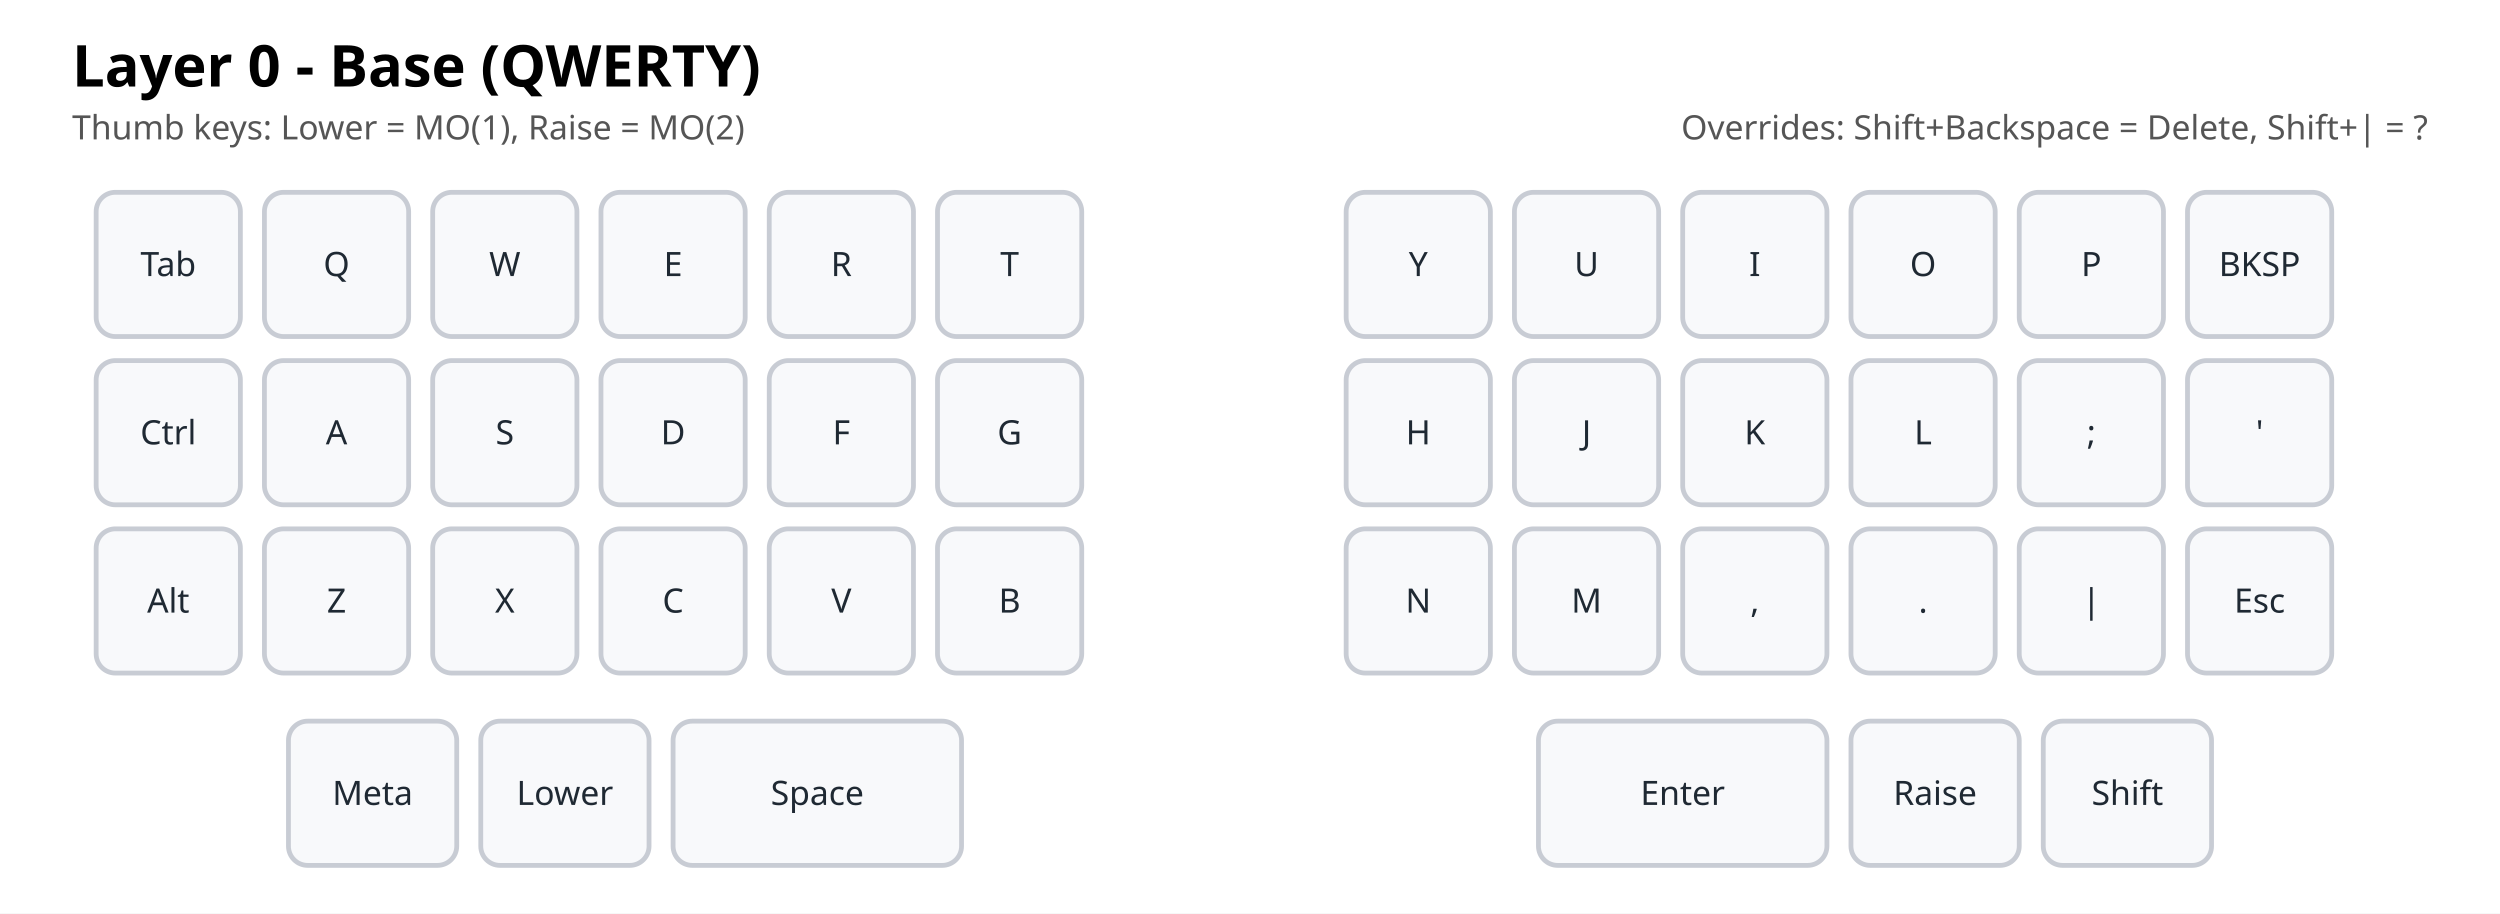
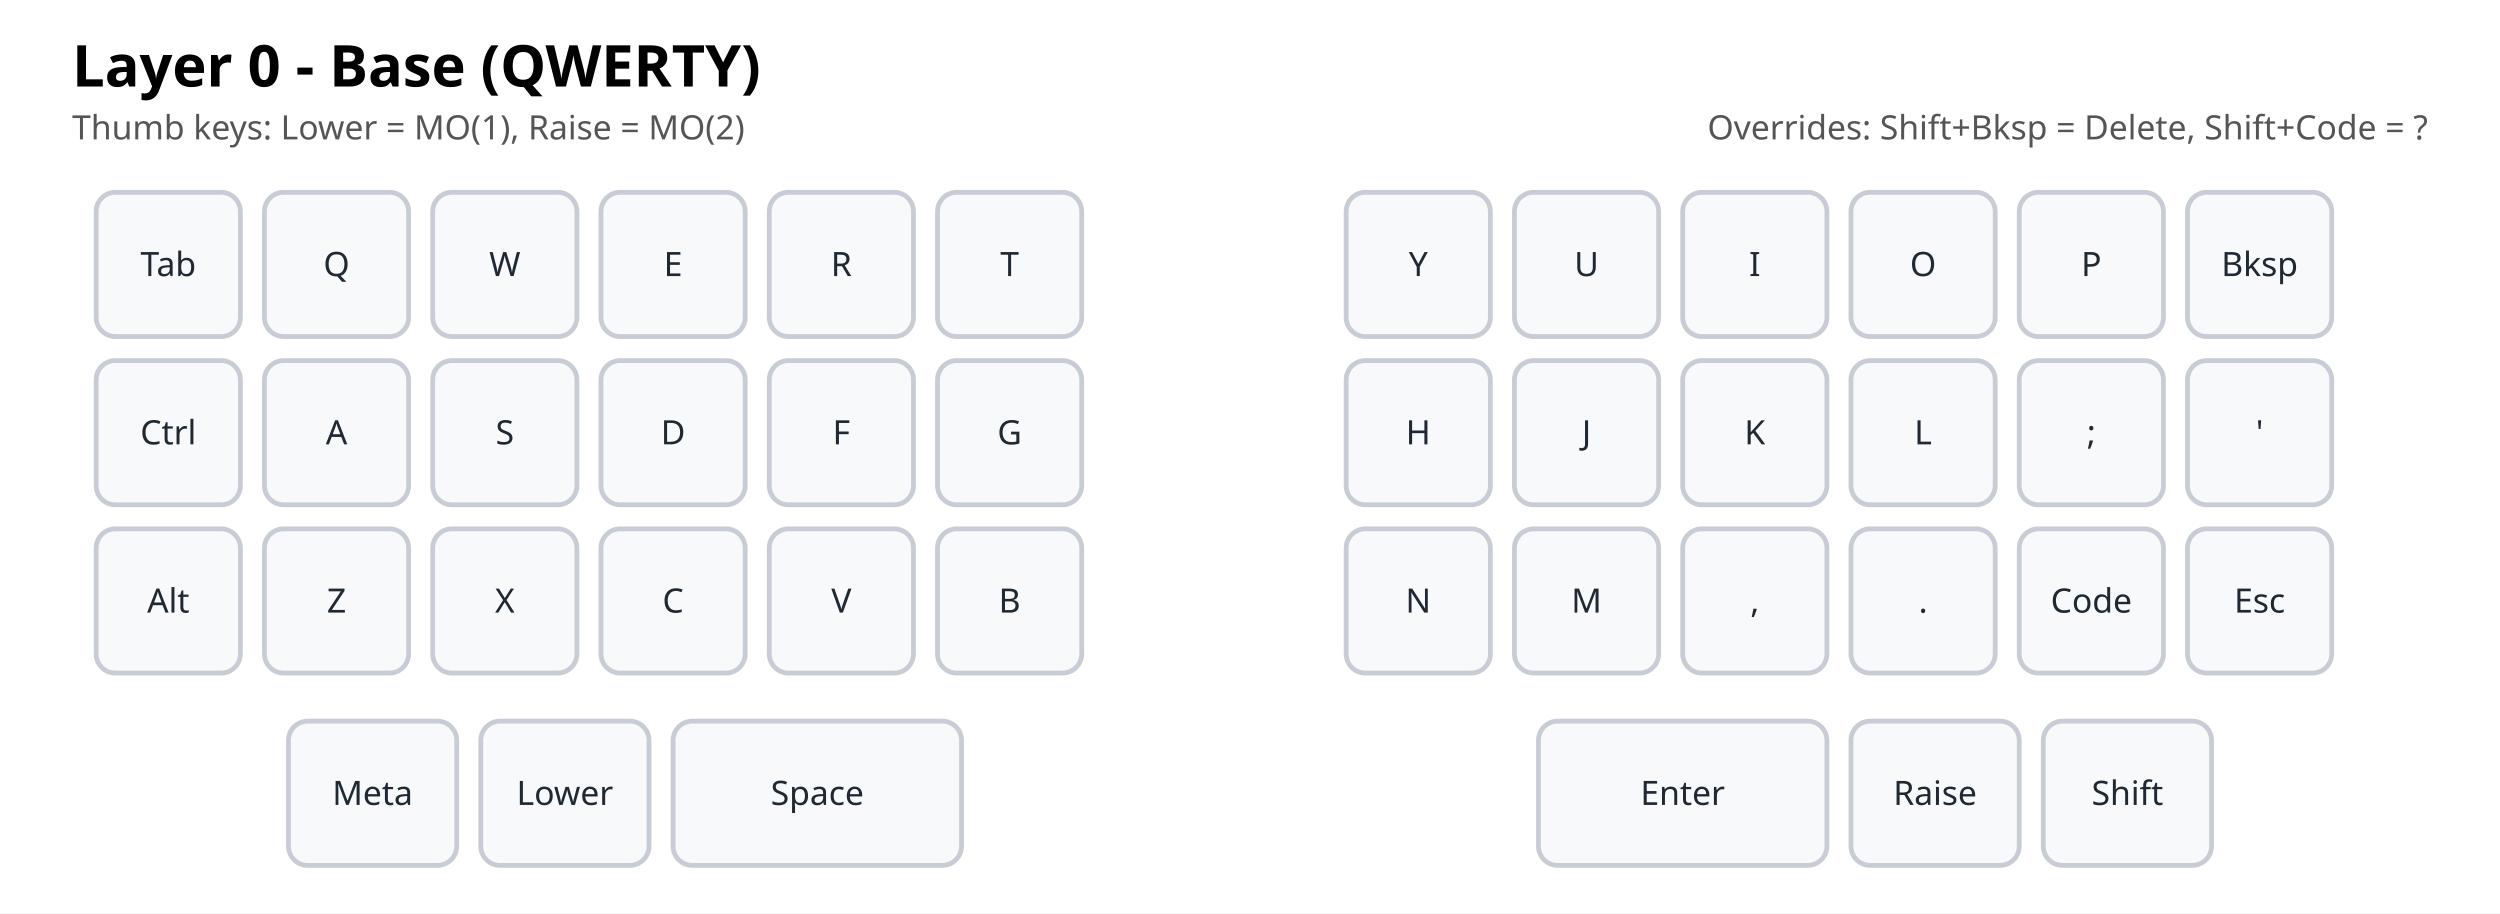
<svg xmlns="http://www.w3.org/2000/svg" width="1040" height="380" viewBox="0 0 1040 380">
  <style>
    .title { font: 24px sans-serif; font-weight: 600; }
    .subtitle { font: 14px sans-serif; fill: #555; }
    .key { fill: #f8f9fb; stroke: #c8ccd4; stroke-width: 2; rx: 8; ry: 8; }
    .label { font: 14px sans-serif; fill: #1f2933; text-anchor: middle; dominant-baseline: middle; }
    .footer { font: 12px sans-serif; fill: #666; }
  </style>
  <rect width="100%" height="100%" fill="#ffffff" />
  <text x="30" y="36" class="title">Layer 0 - Base (QWERTY)</text>
  <text x="30" y="58" class="subtitle">Thumb keys: Lower = MO(1), Raise = MO(2)</text>
-   <text x="1010" y="58" class="subtitle" text-anchor="end">Overrides: Shift+Backspace = Delete, Shift+| = ?</text>
+   <text x="1010" y="58" class="subtitle" text-anchor="end">Overrides: Shift+Bksp = Delete, Shift+Code = ?</text>
  <g transform="translate(40, 80)">
    <rect class="key" x="0" y="0" width="60" height="60" />
    <text class="label" x="30" y="30">Tab</text>
    <rect class="key" x="70" y="0" width="60" height="60" />
    <text class="label" x="100" y="30">Q</text>
    <rect class="key" x="140" y="0" width="60" height="60" />
    <text class="label" x="170" y="30">W</text>
    <rect class="key" x="210" y="0" width="60" height="60" />
    <text class="label" x="240" y="30">E</text>
    <rect class="key" x="280" y="0" width="60" height="60" />
    <text class="label" x="310" y="30">R</text>
    <rect class="key" x="350" y="0" width="60" height="60" />
    <text class="label" x="380" y="30">T</text>
    <rect class="key" x="0" y="70" width="60" height="60" />
    <text class="label" x="30" y="100">Ctrl</text>
    <rect class="key" x="70" y="70" width="60" height="60" />
    <text class="label" x="100" y="100">A</text>
    <rect class="key" x="140" y="70" width="60" height="60" />
    <text class="label" x="170" y="100">S</text>
    <rect class="key" x="210" y="70" width="60" height="60" />
    <text class="label" x="240" y="100">D</text>
    <rect class="key" x="280" y="70" width="60" height="60" />
    <text class="label" x="310" y="100">F</text>
    <rect class="key" x="350" y="70" width="60" height="60" />
    <text class="label" x="380" y="100">G</text>
    <rect class="key" x="0" y="140" width="60" height="60" />
    <text class="label" x="30" y="170">Alt</text>
    <rect class="key" x="70" y="140" width="60" height="60" />
    <text class="label" x="100" y="170">Z</text>
    <rect class="key" x="140" y="140" width="60" height="60" />
    <text class="label" x="170" y="170">X</text>
    <rect class="key" x="210" y="140" width="60" height="60" />
    <text class="label" x="240" y="170">C</text>
    <rect class="key" x="280" y="140" width="60" height="60" />
    <text class="label" x="310" y="170">V</text>
    <rect class="key" x="350" y="140" width="60" height="60" />
    <text class="label" x="380" y="170">B</text>
    <rect class="key" x="80" y="220" width="70" height="60" />
    <text class="label" x="115" y="250">Meta</text>
    <rect class="key" x="160" y="220" width="70" height="60" />
    <text class="label" x="195" y="250">Lower</text>
    <rect class="key" x="240" y="220" width="120" height="60" />
    <text class="label" x="300" y="250">Space</text>
  </g>
  <g transform="translate(560, 80)">
    <rect class="key" x="0" y="0" width="60" height="60" />
    <text class="label" x="30" y="30">Y</text>
    <rect class="key" x="70" y="0" width="60" height="60" />
    <text class="label" x="100" y="30">U</text>
    <rect class="key" x="140" y="0" width="60" height="60" />
    <text class="label" x="170" y="30">I</text>
    <rect class="key" x="210" y="0" width="60" height="60" />
    <text class="label" x="240" y="30">O</text>
    <rect class="key" x="280" y="0" width="60" height="60" />
    <text class="label" x="310" y="30">P</text>
    <rect class="key" x="350" y="0" width="60" height="60" />
-     <text class="label" x="380" y="30">BKSP</text>
+     <text class="label" x="380" y="30">Bksp</text>
    <rect class="key" x="0" y="70" width="60" height="60" />
    <text class="label" x="30" y="100">H</text>
    <rect class="key" x="70" y="70" width="60" height="60" />
    <text class="label" x="100" y="100">J</text>
    <rect class="key" x="140" y="70" width="60" height="60" />
    <text class="label" x="170" y="100">K</text>
    <rect class="key" x="210" y="70" width="60" height="60" />
    <text class="label" x="240" y="100">L</text>
    <rect class="key" x="280" y="70" width="60" height="60" />
    <text class="label" x="310" y="100">;</text>
    <rect class="key" x="350" y="70" width="60" height="60" />
    <text class="label" x="380" y="100">'</text>
    <rect class="key" x="0" y="140" width="60" height="60" />
    <text class="label" x="30" y="170">N</text>
    <rect class="key" x="70" y="140" width="60" height="60" />
    <text class="label" x="100" y="170">M</text>
    <rect class="key" x="140" y="140" width="60" height="60" />
    <text class="label" x="170" y="170">,</text>
    <rect class="key" x="210" y="140" width="60" height="60" />
    <text class="label" x="240" y="170">.</text>
    <rect class="key" x="280" y="140" width="60" height="60" />
-     <text class="label" x="310" y="170">|</text>
+     <text class="label" x="310" y="170">Code</text>
    <rect class="key" x="350" y="140" width="60" height="60" />
    <text class="label" x="380" y="170">Esc</text>
    <rect class="key" x="80" y="220" width="120" height="60" />
    <text class="label" x="140" y="250">Enter</text>
    <rect class="key" x="210" y="220" width="70" height="60" />
    <text class="label" x="245" y="250">Raise</text>
    <rect class="key" x="290" y="220" width="70" height="60" />
    <text class="label" x="325" y="250">Shift</text>
  </g>
</svg>
